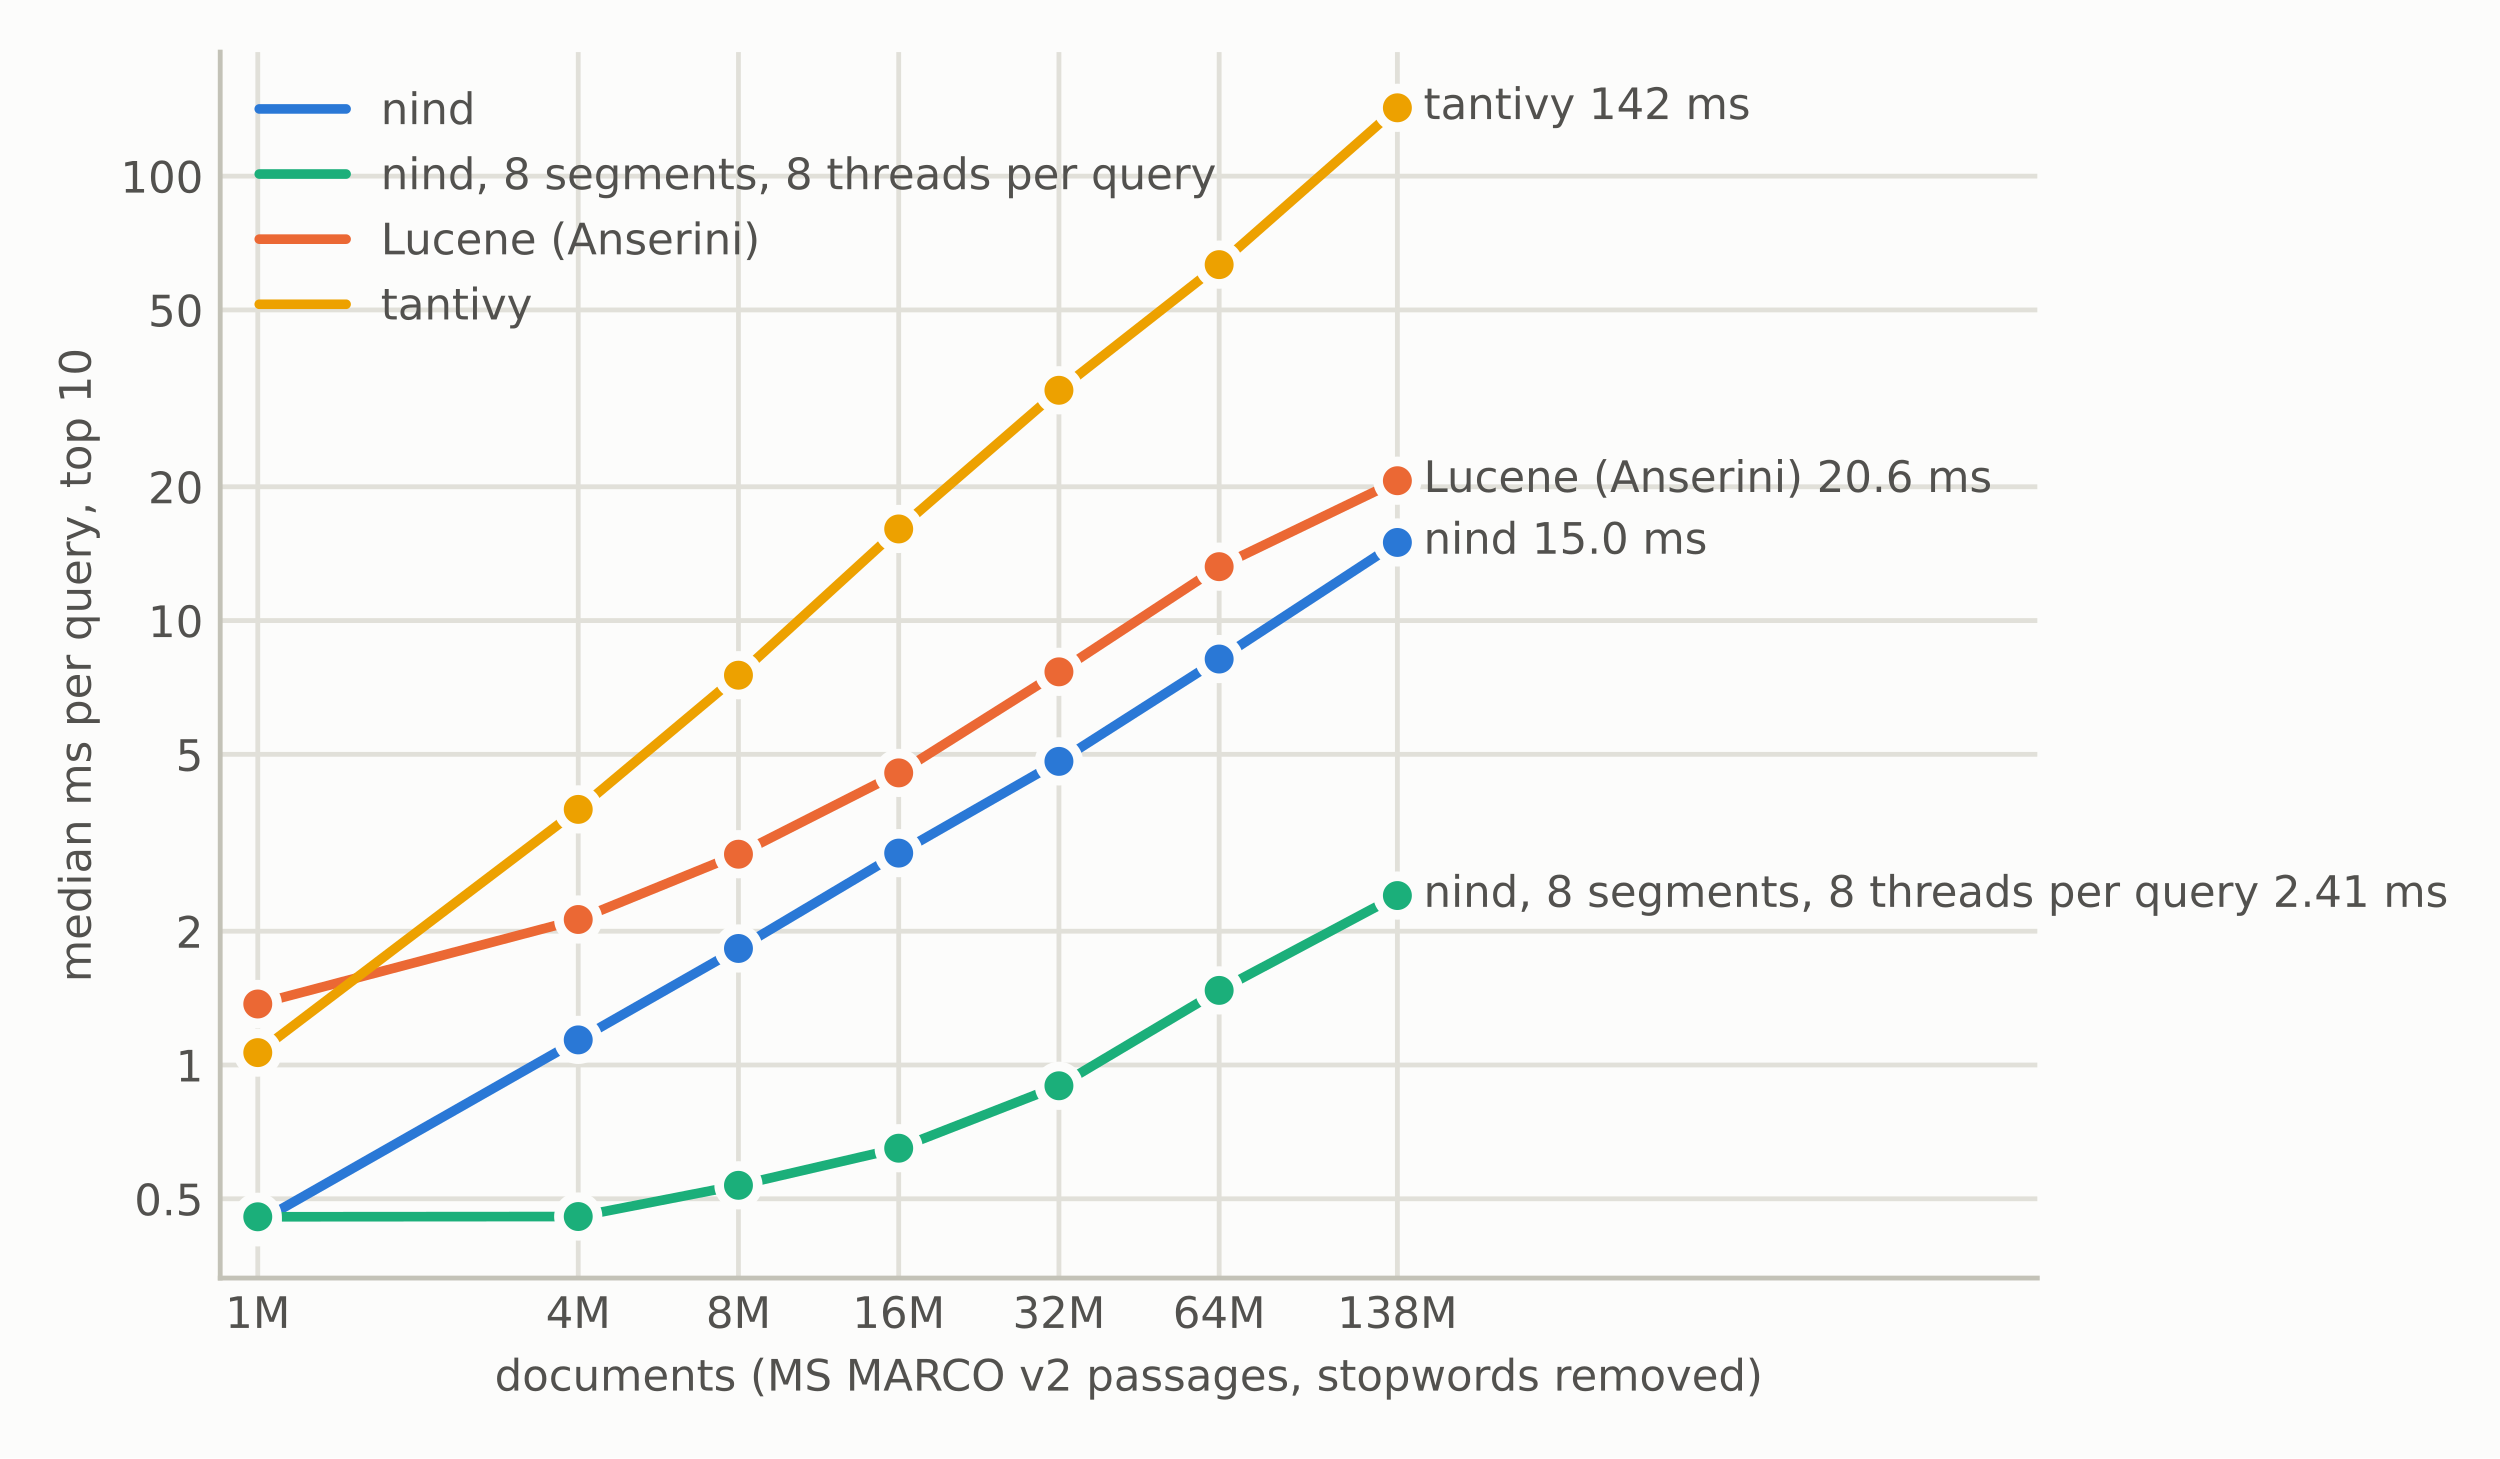
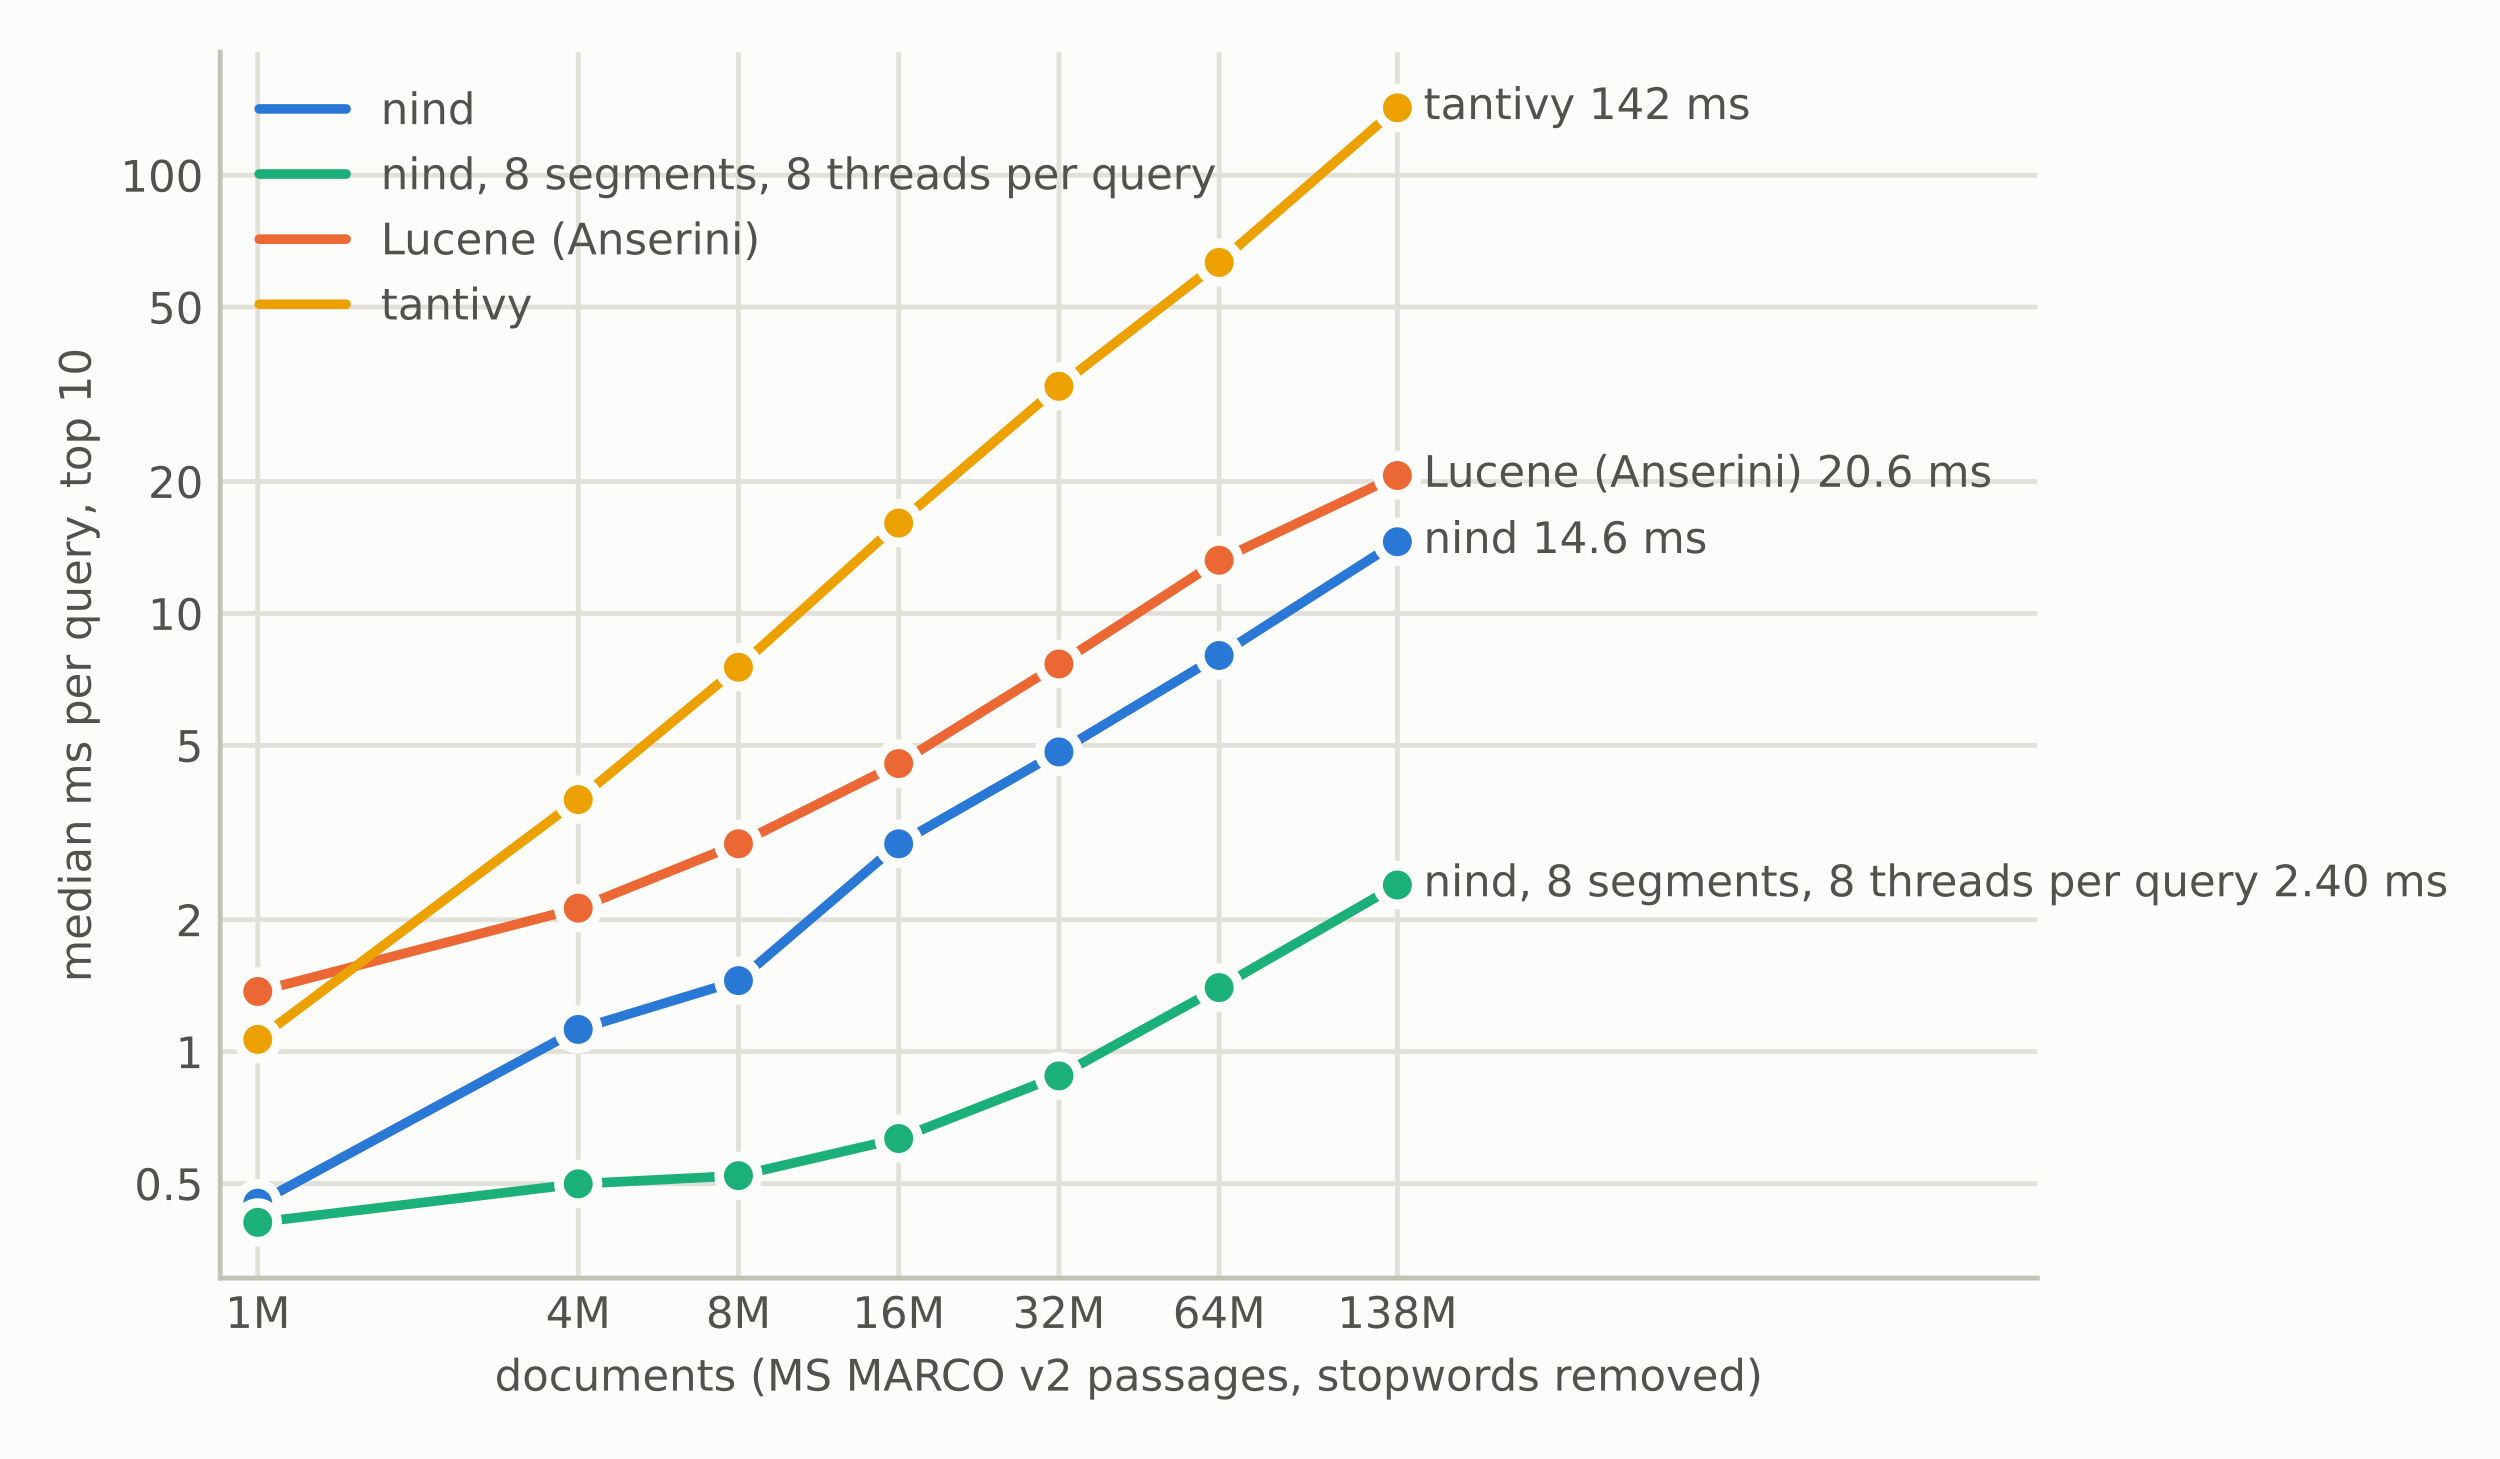
<svg xmlns="http://www.w3.org/2000/svg" xmlns:xlink="http://www.w3.org/1999/xlink" width="518.4pt" height="302.4pt" viewBox="0 0 518.4 302.4" version="1.1">
  <defs>
    <style type="text/css">*{stroke-linejoin: round; stroke-linecap: butt}</style>
  </defs>
  <g id="figure_1">
    <g id="patch_1">
      <path d="M 0 302.4  L 518.4 302.4  L 518.4 0  L 0 0  z " style="fill: #fcfcfb" />
    </g>
    <g id="axes_1">
      <g id="patch_2">
        <path d="M 45.662 265.018  L 422.46 265.018  L 422.46 10.8  L 45.662 10.8  z " style="fill: #fcfcfb" />
      </g>
      <g id="matplotlib.axis_1">
        <g id="xtick_1">
          <g id="line2d_1">
            <path d="M 53.452 265.018  L 53.452 10.8  " clip-path="url(#p9b73ccaef2)" style="fill: none; stroke: #e1e0d9; stroke-linecap: square" />
          </g>
          <g id="line2d_2" />
          <g id="text_1">
            <text style="font-size: 9px; font-family: 'DejaVu Sans', 'Bitstream Vera Sans', 'Computer Modern Sans Serif', 'Lucida Grande', 'Verdana', 'Geneva', 'Lucid', 'Arial', 'Helvetica', 'Avant Garde', sans-serif; text-anchor: middle; fill: #52514e" x="53.452" y="275.356" transform="rotate(-0 53.45233 275.3558)">1M</text>
          </g>
        </g>
        <g id="xtick_2">
          <g id="line2d_3">
            <path d="M 119.903 265.018  L 119.903 10.8  " clip-path="url(#p9b73ccaef2)" style="fill: none; stroke: #e1e0d9; stroke-linecap: square" />
          </g>
          <g id="line2d_4" />
          <g id="text_2">
            <text style="font-size: 9px; font-family: 'DejaVu Sans', 'Bitstream Vera Sans', 'Computer Modern Sans Serif', 'Lucida Grande', 'Verdana', 'Geneva', 'Lucid', 'Arial', 'Helvetica', 'Avant Garde', sans-serif; text-anchor: middle; fill: #52514e" x="119.903" y="275.356" transform="rotate(-0 119.9033 275.3558)">4M</text>
          </g>
        </g>
        <g id="xtick_3">
          <g id="line2d_5">
            <path d="M 153.129 265.018  L 153.129 10.8  " clip-path="url(#p9b73ccaef2)" style="fill: none; stroke: #e1e0d9; stroke-linecap: square" />
          </g>
          <g id="line2d_6" />
          <g id="text_3">
            <text style="font-size: 9px; font-family: 'DejaVu Sans', 'Bitstream Vera Sans', 'Computer Modern Sans Serif', 'Lucida Grande', 'Verdana', 'Geneva', 'Lucid', 'Arial', 'Helvetica', 'Avant Garde', sans-serif; text-anchor: middle; fill: #52514e" x="153.129" y="275.356" transform="rotate(-0 153.1287 275.3558)">8M</text>
          </g>
        </g>
        <g id="xtick_4">
          <g id="line2d_7">
            <path d="M 186.354 265.018  L 186.354 10.8  " clip-path="url(#p9b73ccaef2)" style="fill: none; stroke: #e1e0d9; stroke-linecap: square" />
          </g>
          <g id="line2d_8" />
          <g id="text_4">
            <text style="font-size: 9px; font-family: 'DejaVu Sans', 'Bitstream Vera Sans', 'Computer Modern Sans Serif', 'Lucida Grande', 'Verdana', 'Geneva', 'Lucid', 'Arial', 'Helvetica', 'Avant Garde', sans-serif; text-anchor: middle; fill: #52514e" x="186.354" y="275.356" transform="rotate(-0 186.3542 275.3558)">16M</text>
          </g>
        </g>
        <g id="xtick_5">
          <g id="line2d_9">
            <path d="M 219.58 265.018  L 219.58 10.8  " clip-path="url(#p9b73ccaef2)" style="fill: none; stroke: #e1e0d9; stroke-linecap: square" />
          </g>
          <g id="line2d_10" />
          <g id="text_5">
            <text style="font-size: 9px; font-family: 'DejaVu Sans', 'Bitstream Vera Sans', 'Computer Modern Sans Serif', 'Lucida Grande', 'Verdana', 'Geneva', 'Lucid', 'Arial', 'Helvetica', 'Avant Garde', sans-serif; text-anchor: middle; fill: #52514e" x="219.58" y="275.356" transform="rotate(-0 219.5797 275.3558)">32M</text>
          </g>
        </g>
        <g id="xtick_6">
          <g id="line2d_11">
            <path d="M 252.805 265.018  L 252.805 10.8  " clip-path="url(#p9b73ccaef2)" style="fill: none; stroke: #e1e0d9; stroke-linecap: square" />
          </g>
          <g id="line2d_12" />
          <g id="text_6">
            <text style="font-size: 9px; font-family: 'DejaVu Sans', 'Bitstream Vera Sans', 'Computer Modern Sans Serif', 'Lucida Grande', 'Verdana', 'Geneva', 'Lucid', 'Arial', 'Helvetica', 'Avant Garde', sans-serif; text-anchor: middle; fill: #52514e" x="252.805" y="275.356" transform="rotate(-0 252.8051 275.3558)">64M</text>
          </g>
        </g>
        <g id="xtick_7">
          <g id="line2d_13">
            <path d="M 289.761 265.018  L 289.761 10.8  " clip-path="url(#p9b73ccaef2)" style="fill: none; stroke: #e1e0d9; stroke-linecap: square" />
          </g>
          <g id="line2d_14" />
          <g id="text_7">
            <text style="font-size: 9px; font-family: 'DejaVu Sans', 'Bitstream Vera Sans', 'Computer Modern Sans Serif', 'Lucida Grande', 'Verdana', 'Geneva', 'Lucid', 'Arial', 'Helvetica', 'Avant Garde', sans-serif; text-anchor: middle; fill: #52514e" x="289.761" y="275.356" transform="rotate(-0 289.7613 275.3558)">138M</text>
          </g>
        </g>
        <g id="text_8">
          <text style="font-size: 9px; font-family: 'DejaVu Sans', 'Bitstream Vera Sans', 'Computer Modern Sans Serif', 'Lucida Grande', 'Verdana', 'Geneva', 'Lucid', 'Arial', 'Helvetica', 'Avant Garde', sans-serif; text-anchor: middle; fill: #52514e" x="234.061" y="288.356" transform="rotate(-0 234.0612 288.3565)">documents (MS MARCO v2 passages, stopwords removed)</text>
        </g>
      </g>
      <g id="matplotlib.axis_2">
        <g id="ytick_1">
          <g id="line2d_15">
-             <path d="M 45.662 248.582  L 422.46 248.582  " clip-path="url(#p9b73ccaef2)" style="fill: none; stroke: #e1e0d9; stroke-linecap: square" />
+             <path d="M 45.662 245.423  L 422.46 245.423  " clip-path="url(#p9b73ccaef2)" style="fill: none; stroke: #e1e0d9; stroke-linecap: square" />
          </g>
          <g id="line2d_16" />
          <g id="text_9">
-             <text style="font-size: 9px; font-family: 'DejaVu Sans', 'Bitstream Vera Sans', 'Computer Modern Sans Serif', 'Lucida Grande', 'Verdana', 'Geneva', 'Lucid', 'Arial', 'Helvetica', 'Avant Garde', sans-serif; text-anchor: end; fill: #52514e" x="42.162" y="252.001" transform="rotate(-0 42.16211 252.0014)">0.5</text>
+             <text style="font-size: 9px; font-family: 'DejaVu Sans', 'Bitstream Vera Sans', 'Computer Modern Sans Serif', 'Lucida Grande', 'Verdana', 'Geneva', 'Lucid', 'Arial', 'Helvetica', 'Avant Garde', sans-serif; text-anchor: end; fill: #52514e" x="42.162" y="248.842" transform="rotate(-0 42.16211 248.8415)">0.5</text>
          </g>
        </g>
        <g id="ytick_2">
          <g id="line2d_17">
-             <path d="M 45.662 220.84  L 422.46 220.84  " clip-path="url(#p9b73ccaef2)" style="fill: none; stroke: #e1e0d9; stroke-linecap: square" />
+             <path d="M 45.662 218.067  L 422.46 218.067  " clip-path="url(#p9b73ccaef2)" style="fill: none; stroke: #e1e0d9; stroke-linecap: square" />
          </g>
          <g id="line2d_18" />
          <g id="text_10">
-             <text style="font-size: 9px; font-family: 'DejaVu Sans', 'Bitstream Vera Sans', 'Computer Modern Sans Serif', 'Lucida Grande', 'Verdana', 'Geneva', 'Lucid', 'Arial', 'Helvetica', 'Avant Garde', sans-serif; text-anchor: end; fill: #52514e" x="42.162" y="224.258" transform="rotate(-0 42.16211 224.2585)">1</text>
+             <text style="font-size: 9px; font-family: 'DejaVu Sans', 'Bitstream Vera Sans', 'Computer Modern Sans Serif', 'Lucida Grande', 'Verdana', 'Geneva', 'Lucid', 'Arial', 'Helvetica', 'Avant Garde', sans-serif; text-anchor: end; fill: #52514e" x="42.162" y="221.486" transform="rotate(-0 42.16211 221.4862)">1</text>
          </g>
        </g>
        <g id="ytick_3">
          <g id="line2d_19">
-             <path d="M 45.662 193.097  L 422.46 193.097  " clip-path="url(#p9b73ccaef2)" style="fill: none; stroke: #e1e0d9; stroke-linecap: square" />
+             <path d="M 45.662 190.712  L 422.46 190.712  " clip-path="url(#p9b73ccaef2)" style="fill: none; stroke: #e1e0d9; stroke-linecap: square" />
          </g>
          <g id="line2d_20" />
          <g id="text_11">
-             <text style="font-size: 9px; font-family: 'DejaVu Sans', 'Bitstream Vera Sans', 'Computer Modern Sans Serif', 'Lucida Grande', 'Verdana', 'Geneva', 'Lucid', 'Arial', 'Helvetica', 'Avant Garde', sans-serif; text-anchor: end; fill: #52514e" x="42.162" y="196.516" transform="rotate(-0 42.16211 196.5156)">2</text>
+             <text style="font-size: 9px; font-family: 'DejaVu Sans', 'Bitstream Vera Sans', 'Computer Modern Sans Serif', 'Lucida Grande', 'Verdana', 'Geneva', 'Lucid', 'Arial', 'Helvetica', 'Avant Garde', sans-serif; text-anchor: end; fill: #52514e" x="42.162" y="194.131" transform="rotate(-0 42.16211 194.1308)">2</text>
          </g>
        </g>
        <g id="ytick_4">
          <g id="line2d_21">
-             <path d="M 45.662 156.423  L 422.46 156.423  " clip-path="url(#p9b73ccaef2)" style="fill: none; stroke: #e1e0d9; stroke-linecap: square" />
+             <path d="M 45.662 154.55  L 422.46 154.55  " clip-path="url(#p9b73ccaef2)" style="fill: none; stroke: #e1e0d9; stroke-linecap: square" />
          </g>
          <g id="line2d_22" />
          <g id="text_12">
-             <text style="font-size: 9px; font-family: 'DejaVu Sans', 'Bitstream Vera Sans', 'Computer Modern Sans Serif', 'Lucida Grande', 'Verdana', 'Geneva', 'Lucid', 'Arial', 'Helvetica', 'Avant Garde', sans-serif; text-anchor: end; fill: #52514e" x="42.162" y="159.842" transform="rotate(-0 42.16211 159.8416)">5</text>
+             <text style="font-size: 9px; font-family: 'DejaVu Sans', 'Bitstream Vera Sans', 'Computer Modern Sans Serif', 'Lucida Grande', 'Verdana', 'Geneva', 'Lucid', 'Arial', 'Helvetica', 'Avant Garde', sans-serif; text-anchor: end; fill: #52514e" x="42.162" y="157.969" transform="rotate(-0 42.16211 157.969)">5</text>
          </g>
        </g>
        <g id="ytick_5">
          <g id="line2d_23">
-             <path d="M 45.662 128.68  L 422.46 128.68  " clip-path="url(#p9b73ccaef2)" style="fill: none; stroke: #e1e0d9; stroke-linecap: square" />
+             <path d="M 45.662 127.195  L 422.46 127.195  " clip-path="url(#p9b73ccaef2)" style="fill: none; stroke: #e1e0d9; stroke-linecap: square" />
          </g>
          <g id="line2d_24" />
          <g id="text_13">
-             <text style="font-size: 9px; font-family: 'DejaVu Sans', 'Bitstream Vera Sans', 'Computer Modern Sans Serif', 'Lucida Grande', 'Verdana', 'Geneva', 'Lucid', 'Arial', 'Helvetica', 'Avant Garde', sans-serif; text-anchor: end; fill: #52514e" x="42.162" y="132.099" transform="rotate(-0 42.16211 132.0987)">10</text>
+             <text style="font-size: 9px; font-family: 'DejaVu Sans', 'Bitstream Vera Sans', 'Computer Modern Sans Serif', 'Lucida Grande', 'Verdana', 'Geneva', 'Lucid', 'Arial', 'Helvetica', 'Avant Garde', sans-serif; text-anchor: end; fill: #52514e" x="42.162" y="130.614" transform="rotate(-0 42.16211 130.6136)">10</text>
          </g>
        </g>
        <g id="ytick_6">
          <g id="line2d_25">
-             <path d="M 45.662 100.937  L 422.46 100.937  " clip-path="url(#p9b73ccaef2)" style="fill: none; stroke: #e1e0d9; stroke-linecap: square" />
+             <path d="M 45.662 99.839  L 422.46 99.839  " clip-path="url(#p9b73ccaef2)" style="fill: none; stroke: #e1e0d9; stroke-linecap: square" />
          </g>
          <g id="line2d_26" />
          <g id="text_14">
-             <text style="font-size: 9px; font-family: 'DejaVu Sans', 'Bitstream Vera Sans', 'Computer Modern Sans Serif', 'Lucida Grande', 'Verdana', 'Geneva', 'Lucid', 'Arial', 'Helvetica', 'Avant Garde', sans-serif; text-anchor: end; fill: #52514e" x="42.162" y="104.356" transform="rotate(-0 42.16211 104.3558)">20</text>
+             <text style="font-size: 9px; font-family: 'DejaVu Sans', 'Bitstream Vera Sans', 'Computer Modern Sans Serif', 'Lucida Grande', 'Verdana', 'Geneva', 'Lucid', 'Arial', 'Helvetica', 'Avant Garde', sans-serif; text-anchor: end; fill: #52514e" x="42.162" y="103.258" transform="rotate(-0 42.16211 103.2582)">20</text>
          </g>
        </g>
        <g id="ytick_7">
          <g id="line2d_27">
-             <path d="M 45.662 64.263  L 422.46 64.263  " clip-path="url(#p9b73ccaef2)" style="fill: none; stroke: #e1e0d9; stroke-linecap: square" />
+             <path d="M 45.662 63.677  L 422.46 63.677  " clip-path="url(#p9b73ccaef2)" style="fill: none; stroke: #e1e0d9; stroke-linecap: square" />
          </g>
          <g id="line2d_28" />
          <g id="text_15">
-             <text style="font-size: 9px; font-family: 'DejaVu Sans', 'Bitstream Vera Sans', 'Computer Modern Sans Serif', 'Lucida Grande', 'Verdana', 'Geneva', 'Lucid', 'Arial', 'Helvetica', 'Avant Garde', sans-serif; text-anchor: end; fill: #52514e" x="42.162" y="67.682" transform="rotate(-0 42.16211 67.68175)">50</text>
+             <text style="font-size: 9px; font-family: 'DejaVu Sans', 'Bitstream Vera Sans', 'Computer Modern Sans Serif', 'Lucida Grande', 'Verdana', 'Geneva', 'Lucid', 'Arial', 'Helvetica', 'Avant Garde', sans-serif; text-anchor: end; fill: #52514e" x="42.162" y="67.096" transform="rotate(-0 42.16211 67.0964)">50</text>
          </g>
        </g>
        <g id="ytick_8">
          <g id="line2d_29">
-             <path d="M 45.662 36.52  L 422.46 36.52  " clip-path="url(#p9b73ccaef2)" style="fill: none; stroke: #e1e0d9; stroke-linecap: square" />
+             <path d="M 45.662 36.322  L 422.46 36.322  " clip-path="url(#p9b73ccaef2)" style="fill: none; stroke: #e1e0d9; stroke-linecap: square" />
          </g>
          <g id="line2d_30" />
          <g id="text_16">
-             <text style="font-size: 9px; font-family: 'DejaVu Sans', 'Bitstream Vera Sans', 'Computer Modern Sans Serif', 'Lucida Grande', 'Verdana', 'Geneva', 'Lucid', 'Arial', 'Helvetica', 'Avant Garde', sans-serif; text-anchor: end; fill: #52514e" x="42.162" y="39.939" transform="rotate(-0 42.16211 39.93888)">100</text>
+             <text style="font-size: 9px; font-family: 'DejaVu Sans', 'Bitstream Vera Sans', 'Computer Modern Sans Serif', 'Lucida Grande', 'Verdana', 'Geneva', 'Lucid', 'Arial', 'Helvetica', 'Avant Garde', sans-serif; text-anchor: end; fill: #52514e" x="42.162" y="39.741" transform="rotate(-0 42.16211 39.74103)">100</text>
          </g>
        </g>
        <g id="text_17">
          <text style="font-size: 9px; font-family: 'DejaVu Sans', 'Bitstream Vera Sans', 'Computer Modern Sans Serif', 'Lucida Grande', 'Verdana', 'Geneva', 'Lucid', 'Arial', 'Helvetica', 'Avant Garde', sans-serif; text-anchor: middle; fill: #52514e" x="18.821" y="137.909" transform="rotate(-90 18.82125 137.9089)">median ms per query, top 10</text>
        </g>
      </g>
      <g id="patch_3">
        <path d="M 45.662 265.018  L 45.662 10.8  " style="fill: none; stroke: #c3c2b7; stroke-linejoin: miter; stroke-linecap: square" />
      </g>
      <g id="patch_4">
        <path d="M 45.662 265.018  L 422.46 265.018  " style="fill: none; stroke: #c3c2b7; stroke-linejoin: miter; stroke-linecap: square" />
      </g>
      <g id="line2d_31">
-         <path d="M 53.452 253.463  L 119.903 215.633  L 153.129 196.675  L 186.354 176.902  L 219.58 157.879  L 252.805 136.658  L 289.761 112.483  " clip-path="url(#p9b73ccaef2)" style="fill: none; stroke: #2a78d6; stroke-width: 2; stroke-linecap: round" />
+         <path d="M 53.452 249.498  L 119.903 213.46  L 153.129 203.346  L 186.354 174.97  L 219.58 155.915  L 252.805 135.923  L 289.761 112.335  " clip-path="url(#p9b73ccaef2)" style="fill: none; stroke: #2a78d6; stroke-width: 2; stroke-linecap: round" />
      </g>
      <g id="line2d_32">
-         <path d="M 53.452 252.314  L 119.903 252.261  L 153.129 245.789  L 186.354 238.094  L 219.58 225.148  L 252.805 205.368  L 289.761 185.703  " clip-path="url(#p9b73ccaef2)" style="fill: none; stroke: #1baf7a; stroke-width: 2; stroke-linecap: round" />
+         <path d="M 53.452 253.463  L 119.903 245.477  L 153.129 243.788  L 186.354 236.087  L 219.58 223.094  L 252.805 204.79  L 289.761 183.515  " clip-path="url(#p9b73ccaef2)" style="fill: none; stroke: #1baf7a; stroke-width: 2; stroke-linecap: round" />
      </g>
      <g id="line2d_33">
-         <path d="M 53.452 208.188  L 119.903 190.668  L 153.129 177.129  L 186.354 160.266  L 219.58 139.313  L 252.805 117.504  L 289.761 99.681  " clip-path="url(#p9b73ccaef2)" style="fill: none; stroke: #eb6834; stroke-width: 2; stroke-linecap: round" />
+         <path d="M 53.452 205.593  L 119.903 188.317  L 153.129 174.968  L 186.354 158.339  L 219.58 137.68  L 252.805 116.175  L 289.761 98.601  " clip-path="url(#p9b73ccaef2)" style="fill: none; stroke: #eb6834; stroke-width: 2; stroke-linecap: round" />
      </g>
      <g id="line2d_34">
-         <path d="M 53.452 218.27  L 119.903 167.836  L 153.129 140.01  L 186.354 109.684  L 219.58 80.93  L 252.805 54.875  L 289.761 22.355  " clip-path="url(#p9b73ccaef2)" style="fill: none; stroke: #eda100; stroke-width: 2; stroke-linecap: round" />
+         <path d="M 53.452 215.533  L 119.903 165.804  L 153.129 138.367  L 186.354 108.464  L 219.58 80.112  L 252.805 54.421  L 289.761 22.355  " clip-path="url(#p9b73ccaef2)" style="fill: none; stroke: #eda100; stroke-width: 2; stroke-linecap: round" />
      </g>
      <g id="text_18">
-         <text style="font-size: 9px; font-family: 'DejaVu Sans', 'Bitstream Vera Sans', 'Computer Modern Sans Serif', 'Lucida Grande', 'Verdana', 'Geneva', 'Lucid', 'Arial', 'Helvetica', 'Avant Garde', sans-serif; text-anchor: start; fill: #52514e" x="295.194" y="188.041" transform="rotate(-0 295.1936 188.0409)">nind, 8 segments, 8 threads per query  2.41 ms</text>
+         <text style="font-size: 9px; font-family: 'DejaVu Sans', 'Bitstream Vera Sans', 'Computer Modern Sans Serif', 'Lucida Grande', 'Verdana', 'Geneva', 'Lucid', 'Arial', 'Helvetica', 'Avant Garde', sans-serif; text-anchor: start; fill: #52514e" x="295.194" y="185.853" transform="rotate(-0 295.1936 185.8531)">nind, 8 segments, 8 threads per query  2.40 ms</text>
      </g>
      <g id="text_19">
-         <text style="font-size: 9px; font-family: 'DejaVu Sans', 'Bitstream Vera Sans', 'Computer Modern Sans Serif', 'Lucida Grande', 'Verdana', 'Geneva', 'Lucid', 'Arial', 'Helvetica', 'Avant Garde', sans-serif; text-anchor: start; fill: #52514e" x="295.194" y="114.821" transform="rotate(-0 295.1936 114.8208)">nind  15.0 ms</text>
+         <text style="font-size: 9px; font-family: 'DejaVu Sans', 'Bitstream Vera Sans', 'Computer Modern Sans Serif', 'Lucida Grande', 'Verdana', 'Geneva', 'Lucid', 'Arial', 'Helvetica', 'Avant Garde', sans-serif; text-anchor: start; fill: #52514e" x="295.194" y="114.673" transform="rotate(-0 295.1936 114.6729)">nind  14.6 ms</text>
      </g>
      <g id="text_20">
-         <text style="font-size: 9px; font-family: 'DejaVu Sans', 'Bitstream Vera Sans', 'Computer Modern Sans Serif', 'Lucida Grande', 'Verdana', 'Geneva', 'Lucid', 'Arial', 'Helvetica', 'Avant Garde', sans-serif; text-anchor: start; fill: #52514e" x="295.194" y="102.019" transform="rotate(-0 295.1936 102.0189)">Lucene (Anserini)  20.6 ms</text>
+         <text style="font-size: 9px; font-family: 'DejaVu Sans', 'Bitstream Vera Sans', 'Computer Modern Sans Serif', 'Lucida Grande', 'Verdana', 'Geneva', 'Lucid', 'Arial', 'Helvetica', 'Avant Garde', sans-serif; text-anchor: start; fill: #52514e" x="295.194" y="100.939" transform="rotate(-0 295.1936 100.9388)">Lucene (Anserini)  20.6 ms</text>
      </g>
      <g id="text_21">
        <text style="font-size: 9px; font-family: 'DejaVu Sans', 'Bitstream Vera Sans', 'Computer Modern Sans Serif', 'Lucida Grande', 'Verdana', 'Geneva', 'Lucid', 'Arial', 'Helvetica', 'Avant Garde', sans-serif; text-anchor: start; fill: #52514e" x="295.194" y="24.694" transform="rotate(-0 295.1936 24.6936)">tantivy  142 ms</text>
      </g>
      <g id="line2d_35">
        <defs>
          <path id="m38c847c85e" d="M 0 4  C 1.061 4 2.078 3.579 2.828 2.828  C 3.579 2.078 4 1.061 4 0  C 4 -1.061 3.579 -2.078 2.828 -2.828  C 2.078 -3.579 1.061 -4 0 -4  C -1.061 -4 -2.078 -3.579 -2.828 -2.828  C -3.579 -2.078 -4 -1.061 -4 0  C -4 1.061 -3.579 2.078 -2.828 2.828  C -2.078 3.579 -1.061 4 0 4  z " style="stroke: #fcfcfb; stroke-width: 2" />
        </defs>
        <g clip-path="url(#p9b73ccaef2)">
-           <use xlink:href="#m38c847c85e" x="53.452" y="253.463" style="fill: #2a78d6; stroke: #fcfcfb; stroke-width: 2" />
-           <use xlink:href="#m38c847c85e" x="119.903" y="215.633" style="fill: #2a78d6; stroke: #fcfcfb; stroke-width: 2" />
-           <use xlink:href="#m38c847c85e" x="153.129" y="196.675" style="fill: #2a78d6; stroke: #fcfcfb; stroke-width: 2" />
-           <use xlink:href="#m38c847c85e" x="186.354" y="176.902" style="fill: #2a78d6; stroke: #fcfcfb; stroke-width: 2" />
-           <use xlink:href="#m38c847c85e" x="219.58" y="157.879" style="fill: #2a78d6; stroke: #fcfcfb; stroke-width: 2" />
-           <use xlink:href="#m38c847c85e" x="252.805" y="136.658" style="fill: #2a78d6; stroke: #fcfcfb; stroke-width: 2" />
-           <use xlink:href="#m38c847c85e" x="289.761" y="112.483" style="fill: #2a78d6; stroke: #fcfcfb; stroke-width: 2" />
+           <use xlink:href="#m38c847c85e" x="53.452" y="249.498" style="fill: #2a78d6; stroke: #fcfcfb; stroke-width: 2" />
+           <use xlink:href="#m38c847c85e" x="119.903" y="213.46" style="fill: #2a78d6; stroke: #fcfcfb; stroke-width: 2" />
+           <use xlink:href="#m38c847c85e" x="153.129" y="203.346" style="fill: #2a78d6; stroke: #fcfcfb; stroke-width: 2" />
+           <use xlink:href="#m38c847c85e" x="186.354" y="174.97" style="fill: #2a78d6; stroke: #fcfcfb; stroke-width: 2" />
+           <use xlink:href="#m38c847c85e" x="219.58" y="155.915" style="fill: #2a78d6; stroke: #fcfcfb; stroke-width: 2" />
+           <use xlink:href="#m38c847c85e" x="252.805" y="135.923" style="fill: #2a78d6; stroke: #fcfcfb; stroke-width: 2" />
+           <use xlink:href="#m38c847c85e" x="289.761" y="112.335" style="fill: #2a78d6; stroke: #fcfcfb; stroke-width: 2" />
        </g>
      </g>
      <g id="line2d_36">
        <defs>
          <path id="m730fe222e9" d="M 0 4  C 1.061 4 2.078 3.579 2.828 2.828  C 3.579 2.078 4 1.061 4 0  C 4 -1.061 3.579 -2.078 2.828 -2.828  C 2.078 -3.579 1.061 -4 0 -4  C -1.061 -4 -2.078 -3.579 -2.828 -2.828  C -3.579 -2.078 -4 -1.061 -4 0  C -4 1.061 -3.579 2.078 -2.828 2.828  C -2.078 3.579 -1.061 4 0 4  z " style="stroke: #fcfcfb; stroke-width: 2" />
        </defs>
        <g clip-path="url(#p9b73ccaef2)">
-           <use xlink:href="#m730fe222e9" x="53.452" y="252.314" style="fill: #1baf7a; stroke: #fcfcfb; stroke-width: 2" />
-           <use xlink:href="#m730fe222e9" x="119.903" y="252.261" style="fill: #1baf7a; stroke: #fcfcfb; stroke-width: 2" />
-           <use xlink:href="#m730fe222e9" x="153.129" y="245.789" style="fill: #1baf7a; stroke: #fcfcfb; stroke-width: 2" />
-           <use xlink:href="#m730fe222e9" x="186.354" y="238.094" style="fill: #1baf7a; stroke: #fcfcfb; stroke-width: 2" />
-           <use xlink:href="#m730fe222e9" x="219.58" y="225.148" style="fill: #1baf7a; stroke: #fcfcfb; stroke-width: 2" />
-           <use xlink:href="#m730fe222e9" x="252.805" y="205.368" style="fill: #1baf7a; stroke: #fcfcfb; stroke-width: 2" />
-           <use xlink:href="#m730fe222e9" x="289.761" y="185.703" style="fill: #1baf7a; stroke: #fcfcfb; stroke-width: 2" />
+           <use xlink:href="#m730fe222e9" x="53.452" y="253.463" style="fill: #1baf7a; stroke: #fcfcfb; stroke-width: 2" />
+           <use xlink:href="#m730fe222e9" x="119.903" y="245.477" style="fill: #1baf7a; stroke: #fcfcfb; stroke-width: 2" />
+           <use xlink:href="#m730fe222e9" x="153.129" y="243.788" style="fill: #1baf7a; stroke: #fcfcfb; stroke-width: 2" />
+           <use xlink:href="#m730fe222e9" x="186.354" y="236.087" style="fill: #1baf7a; stroke: #fcfcfb; stroke-width: 2" />
+           <use xlink:href="#m730fe222e9" x="219.58" y="223.094" style="fill: #1baf7a; stroke: #fcfcfb; stroke-width: 2" />
+           <use xlink:href="#m730fe222e9" x="252.805" y="204.79" style="fill: #1baf7a; stroke: #fcfcfb; stroke-width: 2" />
+           <use xlink:href="#m730fe222e9" x="289.761" y="183.515" style="fill: #1baf7a; stroke: #fcfcfb; stroke-width: 2" />
        </g>
      </g>
      <g id="line2d_37">
        <defs>
          <path id="m58447ea9d0" d="M 0 4  C 1.061 4 2.078 3.579 2.828 2.828  C 3.579 2.078 4 1.061 4 0  C 4 -1.061 3.579 -2.078 2.828 -2.828  C 2.078 -3.579 1.061 -4 0 -4  C -1.061 -4 -2.078 -3.579 -2.828 -2.828  C -3.579 -2.078 -4 -1.061 -4 0  C -4 1.061 -3.579 2.078 -2.828 2.828  C -2.078 3.579 -1.061 4 0 4  z " style="stroke: #fcfcfb; stroke-width: 2" />
        </defs>
        <g clip-path="url(#p9b73ccaef2)">
-           <use xlink:href="#m58447ea9d0" x="53.452" y="208.188" style="fill: #eb6834; stroke: #fcfcfb; stroke-width: 2" />
-           <use xlink:href="#m58447ea9d0" x="119.903" y="190.668" style="fill: #eb6834; stroke: #fcfcfb; stroke-width: 2" />
-           <use xlink:href="#m58447ea9d0" x="153.129" y="177.129" style="fill: #eb6834; stroke: #fcfcfb; stroke-width: 2" />
-           <use xlink:href="#m58447ea9d0" x="186.354" y="160.266" style="fill: #eb6834; stroke: #fcfcfb; stroke-width: 2" />
-           <use xlink:href="#m58447ea9d0" x="219.58" y="139.313" style="fill: #eb6834; stroke: #fcfcfb; stroke-width: 2" />
-           <use xlink:href="#m58447ea9d0" x="252.805" y="117.504" style="fill: #eb6834; stroke: #fcfcfb; stroke-width: 2" />
-           <use xlink:href="#m58447ea9d0" x="289.761" y="99.681" style="fill: #eb6834; stroke: #fcfcfb; stroke-width: 2" />
+           <use xlink:href="#m58447ea9d0" x="53.452" y="205.593" style="fill: #eb6834; stroke: #fcfcfb; stroke-width: 2" />
+           <use xlink:href="#m58447ea9d0" x="119.903" y="188.317" style="fill: #eb6834; stroke: #fcfcfb; stroke-width: 2" />
+           <use xlink:href="#m58447ea9d0" x="153.129" y="174.968" style="fill: #eb6834; stroke: #fcfcfb; stroke-width: 2" />
+           <use xlink:href="#m58447ea9d0" x="186.354" y="158.339" style="fill: #eb6834; stroke: #fcfcfb; stroke-width: 2" />
+           <use xlink:href="#m58447ea9d0" x="219.58" y="137.68" style="fill: #eb6834; stroke: #fcfcfb; stroke-width: 2" />
+           <use xlink:href="#m58447ea9d0" x="252.805" y="116.175" style="fill: #eb6834; stroke: #fcfcfb; stroke-width: 2" />
+           <use xlink:href="#m58447ea9d0" x="289.761" y="98.601" style="fill: #eb6834; stroke: #fcfcfb; stroke-width: 2" />
        </g>
      </g>
      <g id="line2d_38">
        <defs>
          <path id="m6c3451e2c5" d="M 0 4  C 1.061 4 2.078 3.579 2.828 2.828  C 3.579 2.078 4 1.061 4 0  C 4 -1.061 3.579 -2.078 2.828 -2.828  C 2.078 -3.579 1.061 -4 0 -4  C -1.061 -4 -2.078 -3.579 -2.828 -2.828  C -3.579 -2.078 -4 -1.061 -4 0  C -4 1.061 -3.579 2.078 -2.828 2.828  C -2.078 3.579 -1.061 4 0 4  z " style="stroke: #fcfcfb; stroke-width: 2" />
        </defs>
        <g clip-path="url(#p9b73ccaef2)">
-           <use xlink:href="#m6c3451e2c5" x="53.452" y="218.27" style="fill: #eda100; stroke: #fcfcfb; stroke-width: 2" />
-           <use xlink:href="#m6c3451e2c5" x="119.903" y="167.836" style="fill: #eda100; stroke: #fcfcfb; stroke-width: 2" />
-           <use xlink:href="#m6c3451e2c5" x="153.129" y="140.01" style="fill: #eda100; stroke: #fcfcfb; stroke-width: 2" />
-           <use xlink:href="#m6c3451e2c5" x="186.354" y="109.684" style="fill: #eda100; stroke: #fcfcfb; stroke-width: 2" />
-           <use xlink:href="#m6c3451e2c5" x="219.58" y="80.93" style="fill: #eda100; stroke: #fcfcfb; stroke-width: 2" />
-           <use xlink:href="#m6c3451e2c5" x="252.805" y="54.875" style="fill: #eda100; stroke: #fcfcfb; stroke-width: 2" />
+           <use xlink:href="#m6c3451e2c5" x="53.452" y="215.533" style="fill: #eda100; stroke: #fcfcfb; stroke-width: 2" />
+           <use xlink:href="#m6c3451e2c5" x="119.903" y="165.804" style="fill: #eda100; stroke: #fcfcfb; stroke-width: 2" />
+           <use xlink:href="#m6c3451e2c5" x="153.129" y="138.367" style="fill: #eda100; stroke: #fcfcfb; stroke-width: 2" />
+           <use xlink:href="#m6c3451e2c5" x="186.354" y="108.464" style="fill: #eda100; stroke: #fcfcfb; stroke-width: 2" />
+           <use xlink:href="#m6c3451e2c5" x="219.58" y="80.112" style="fill: #eda100; stroke: #fcfcfb; stroke-width: 2" />
+           <use xlink:href="#m6c3451e2c5" x="252.805" y="54.421" style="fill: #eda100; stroke: #fcfcfb; stroke-width: 2" />
          <use xlink:href="#m6c3451e2c5" x="289.761" y="22.355" style="fill: #eda100; stroke: #fcfcfb; stroke-width: 2" />
        </g>
      </g>
      <g id="legend_1">
        <g id="line2d_39">
          <path d="M 53.762 22.589  L 62.762 22.589  L 71.762 22.589  " style="fill: none; stroke: #2a78d6; stroke-width: 2; stroke-linecap: round" />
        </g>
        <g id="text_22">
          <text style="font-size: 9px; font-family: 'DejaVu Sans', 'Bitstream Vera Sans', 'Computer Modern Sans Serif', 'Lucida Grande', 'Verdana', 'Geneva', 'Lucid', 'Arial', 'Helvetica', 'Avant Garde', sans-serif; text-anchor: start; fill: #52514e" x="78.962" y="25.739" transform="rotate(-0 78.96211 25.73859)">nind</text>
        </g>
        <g id="line2d_40">
          <path d="M 53.762 36.089  L 62.762 36.089  L 71.762 36.089  " style="fill: none; stroke: #1baf7a; stroke-width: 2; stroke-linecap: round" />
        </g>
        <g id="text_23">
          <text style="font-size: 9px; font-family: 'DejaVu Sans', 'Bitstream Vera Sans', 'Computer Modern Sans Serif', 'Lucida Grande', 'Verdana', 'Geneva', 'Lucid', 'Arial', 'Helvetica', 'Avant Garde', sans-serif; text-anchor: start; fill: #52514e" x="78.962" y="39.239" transform="rotate(-0 78.96211 39.2393)">nind, 8 segments, 8 threads per query</text>
        </g>
        <g id="line2d_41">
          <path d="M 53.762 49.59  L 62.762 49.59  L 71.762 49.59  " style="fill: none; stroke: #eb6834; stroke-width: 2; stroke-linecap: round" />
        </g>
        <g id="text_24">
          <text style="font-size: 9px; font-family: 'DejaVu Sans', 'Bitstream Vera Sans', 'Computer Modern Sans Serif', 'Lucida Grande', 'Verdana', 'Geneva', 'Lucid', 'Arial', 'Helvetica', 'Avant Garde', sans-serif; text-anchor: start; fill: #52514e" x="78.962" y="52.74" transform="rotate(-0 78.96211 52.74)">Lucene (Anserini)</text>
        </g>
        <g id="line2d_42">
          <path d="M 53.762 63.091  L 62.762 63.091  L 71.762 63.091  " style="fill: none; stroke: #eda100; stroke-width: 2; stroke-linecap: round" />
        </g>
        <g id="text_25">
          <text style="font-size: 9px; font-family: 'DejaVu Sans', 'Bitstream Vera Sans', 'Computer Modern Sans Serif', 'Lucida Grande', 'Verdana', 'Geneva', 'Lucid', 'Arial', 'Helvetica', 'Avant Garde', sans-serif; text-anchor: start; fill: #52514e" x="78.962" y="66.241" transform="rotate(-0 78.96211 66.2407)">tantivy</text>
        </g>
      </g>
    </g>
  </g>
  <defs>
    <clipPath id="p9b73ccaef2">
      <rect x="45.662" y="10.8" width="376.798" height="254.218" />
    </clipPath>
  </defs>
</svg>
